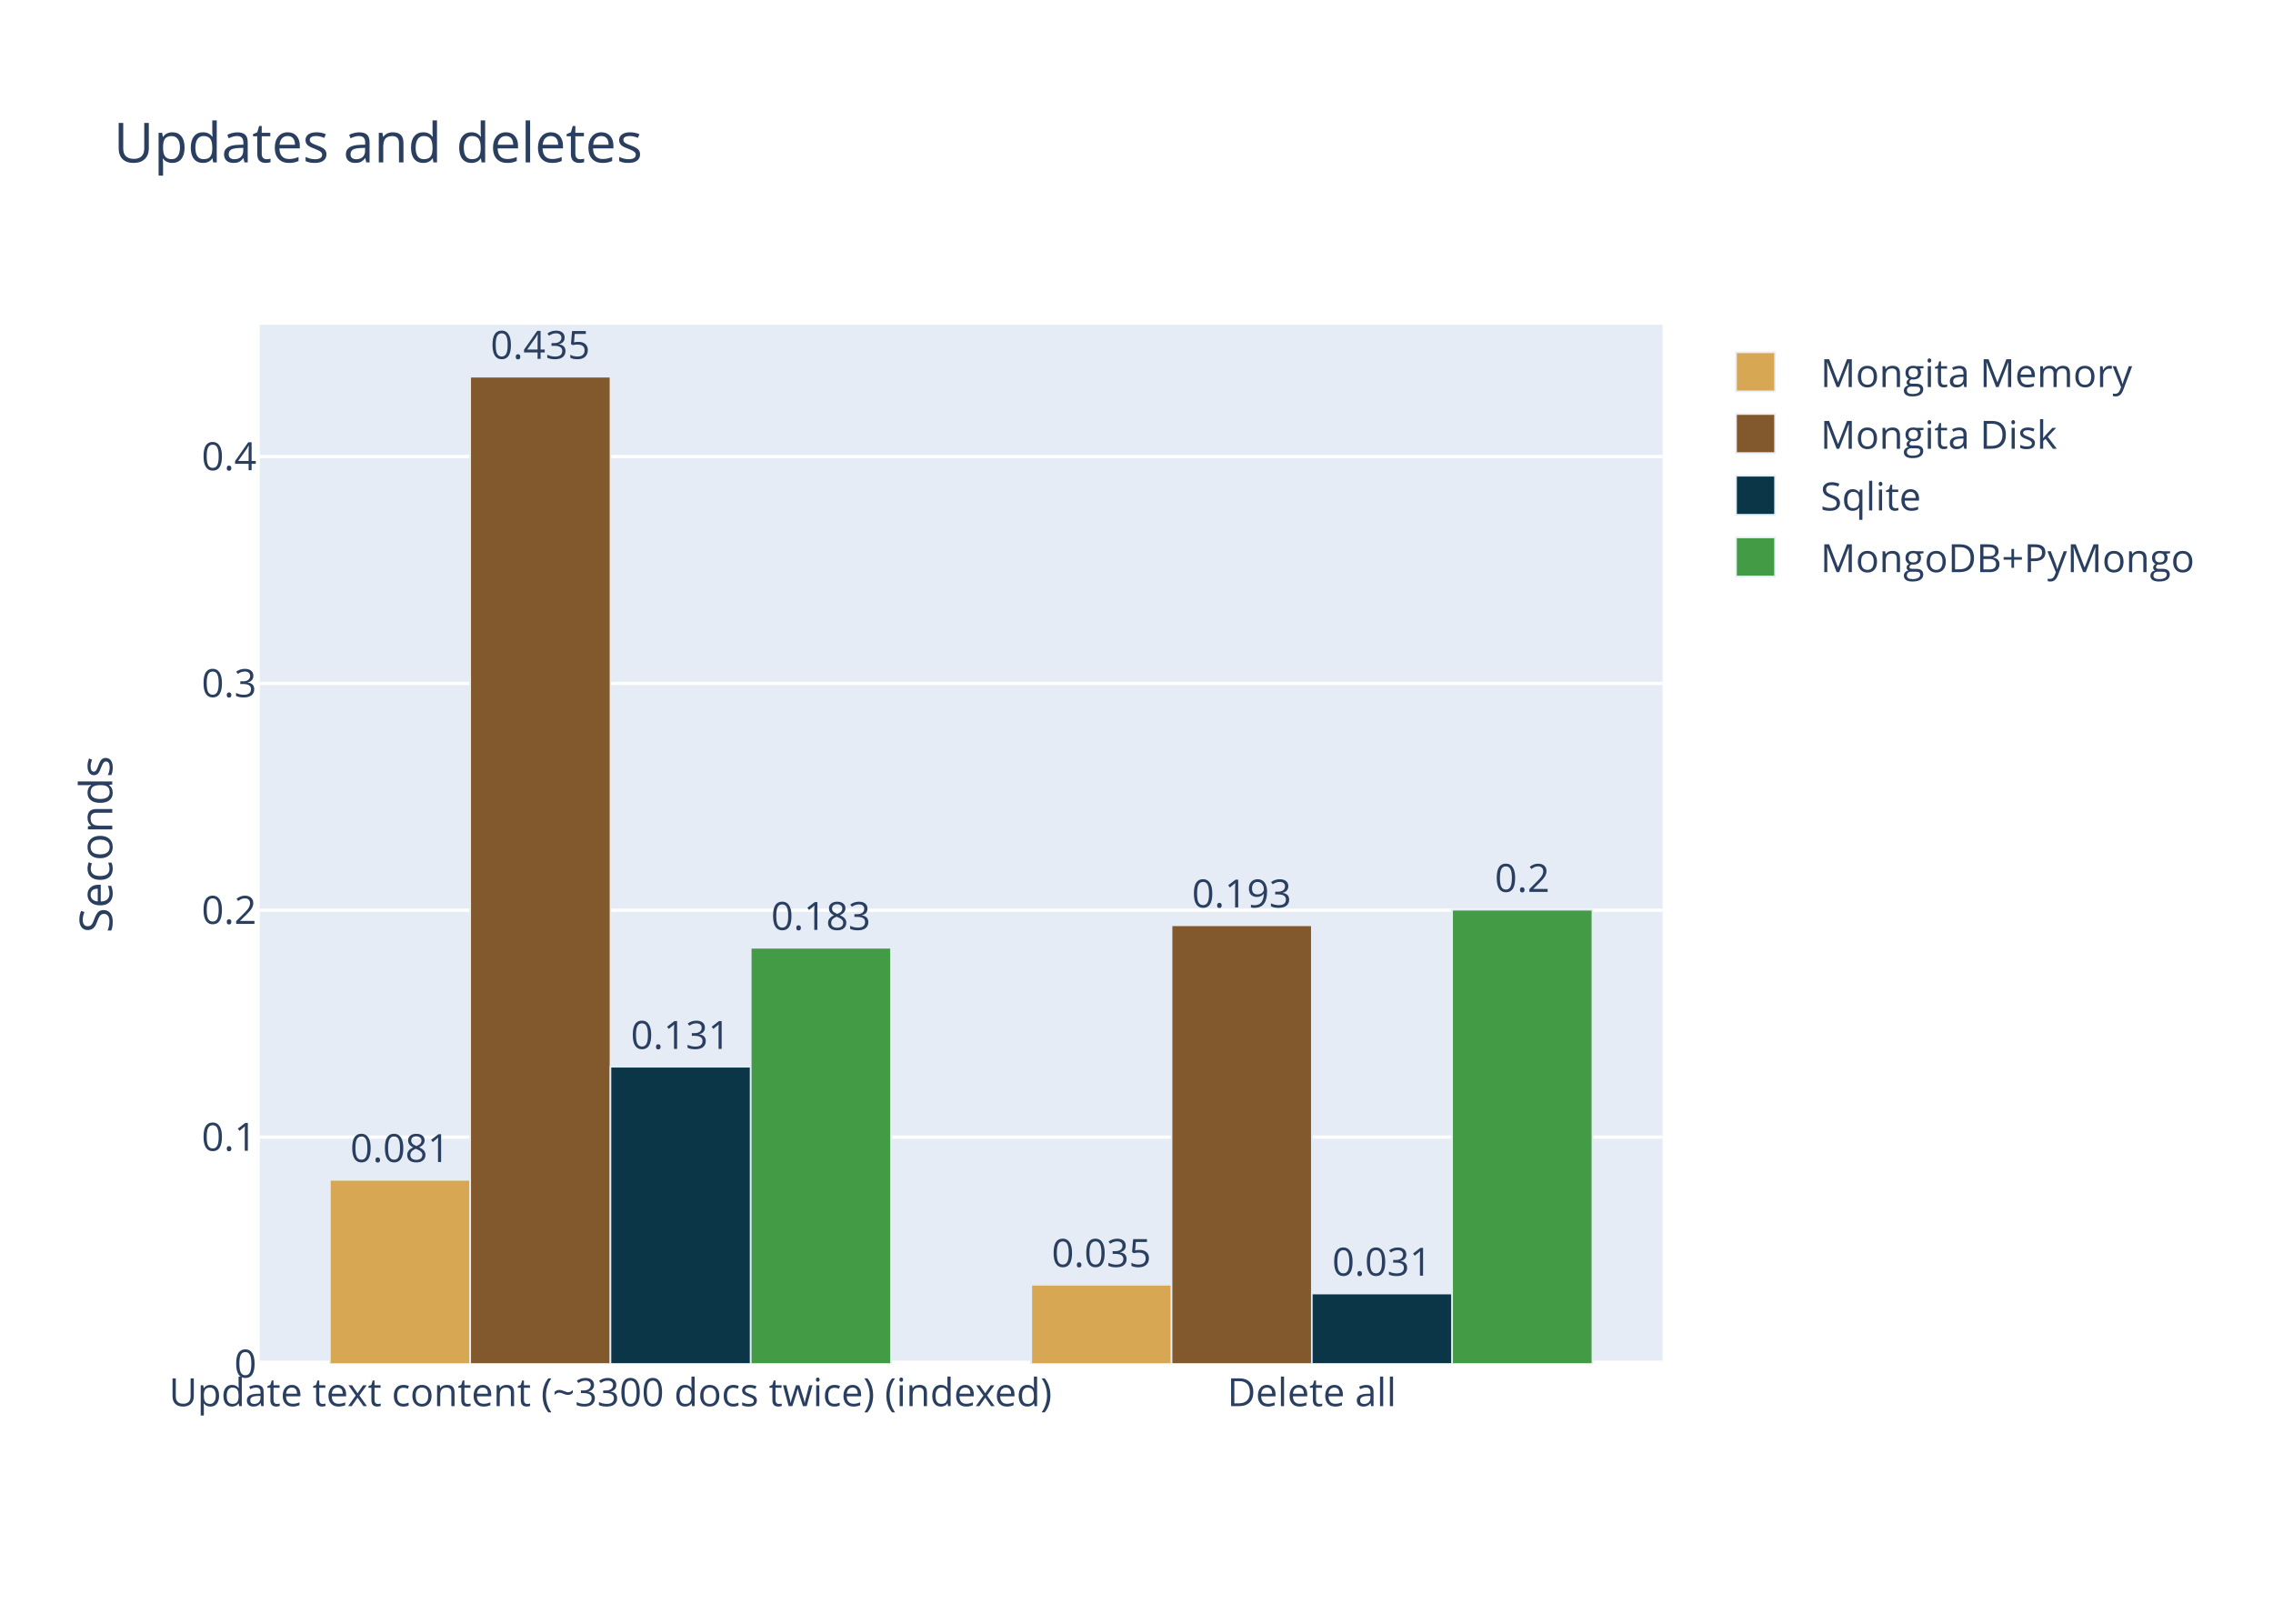
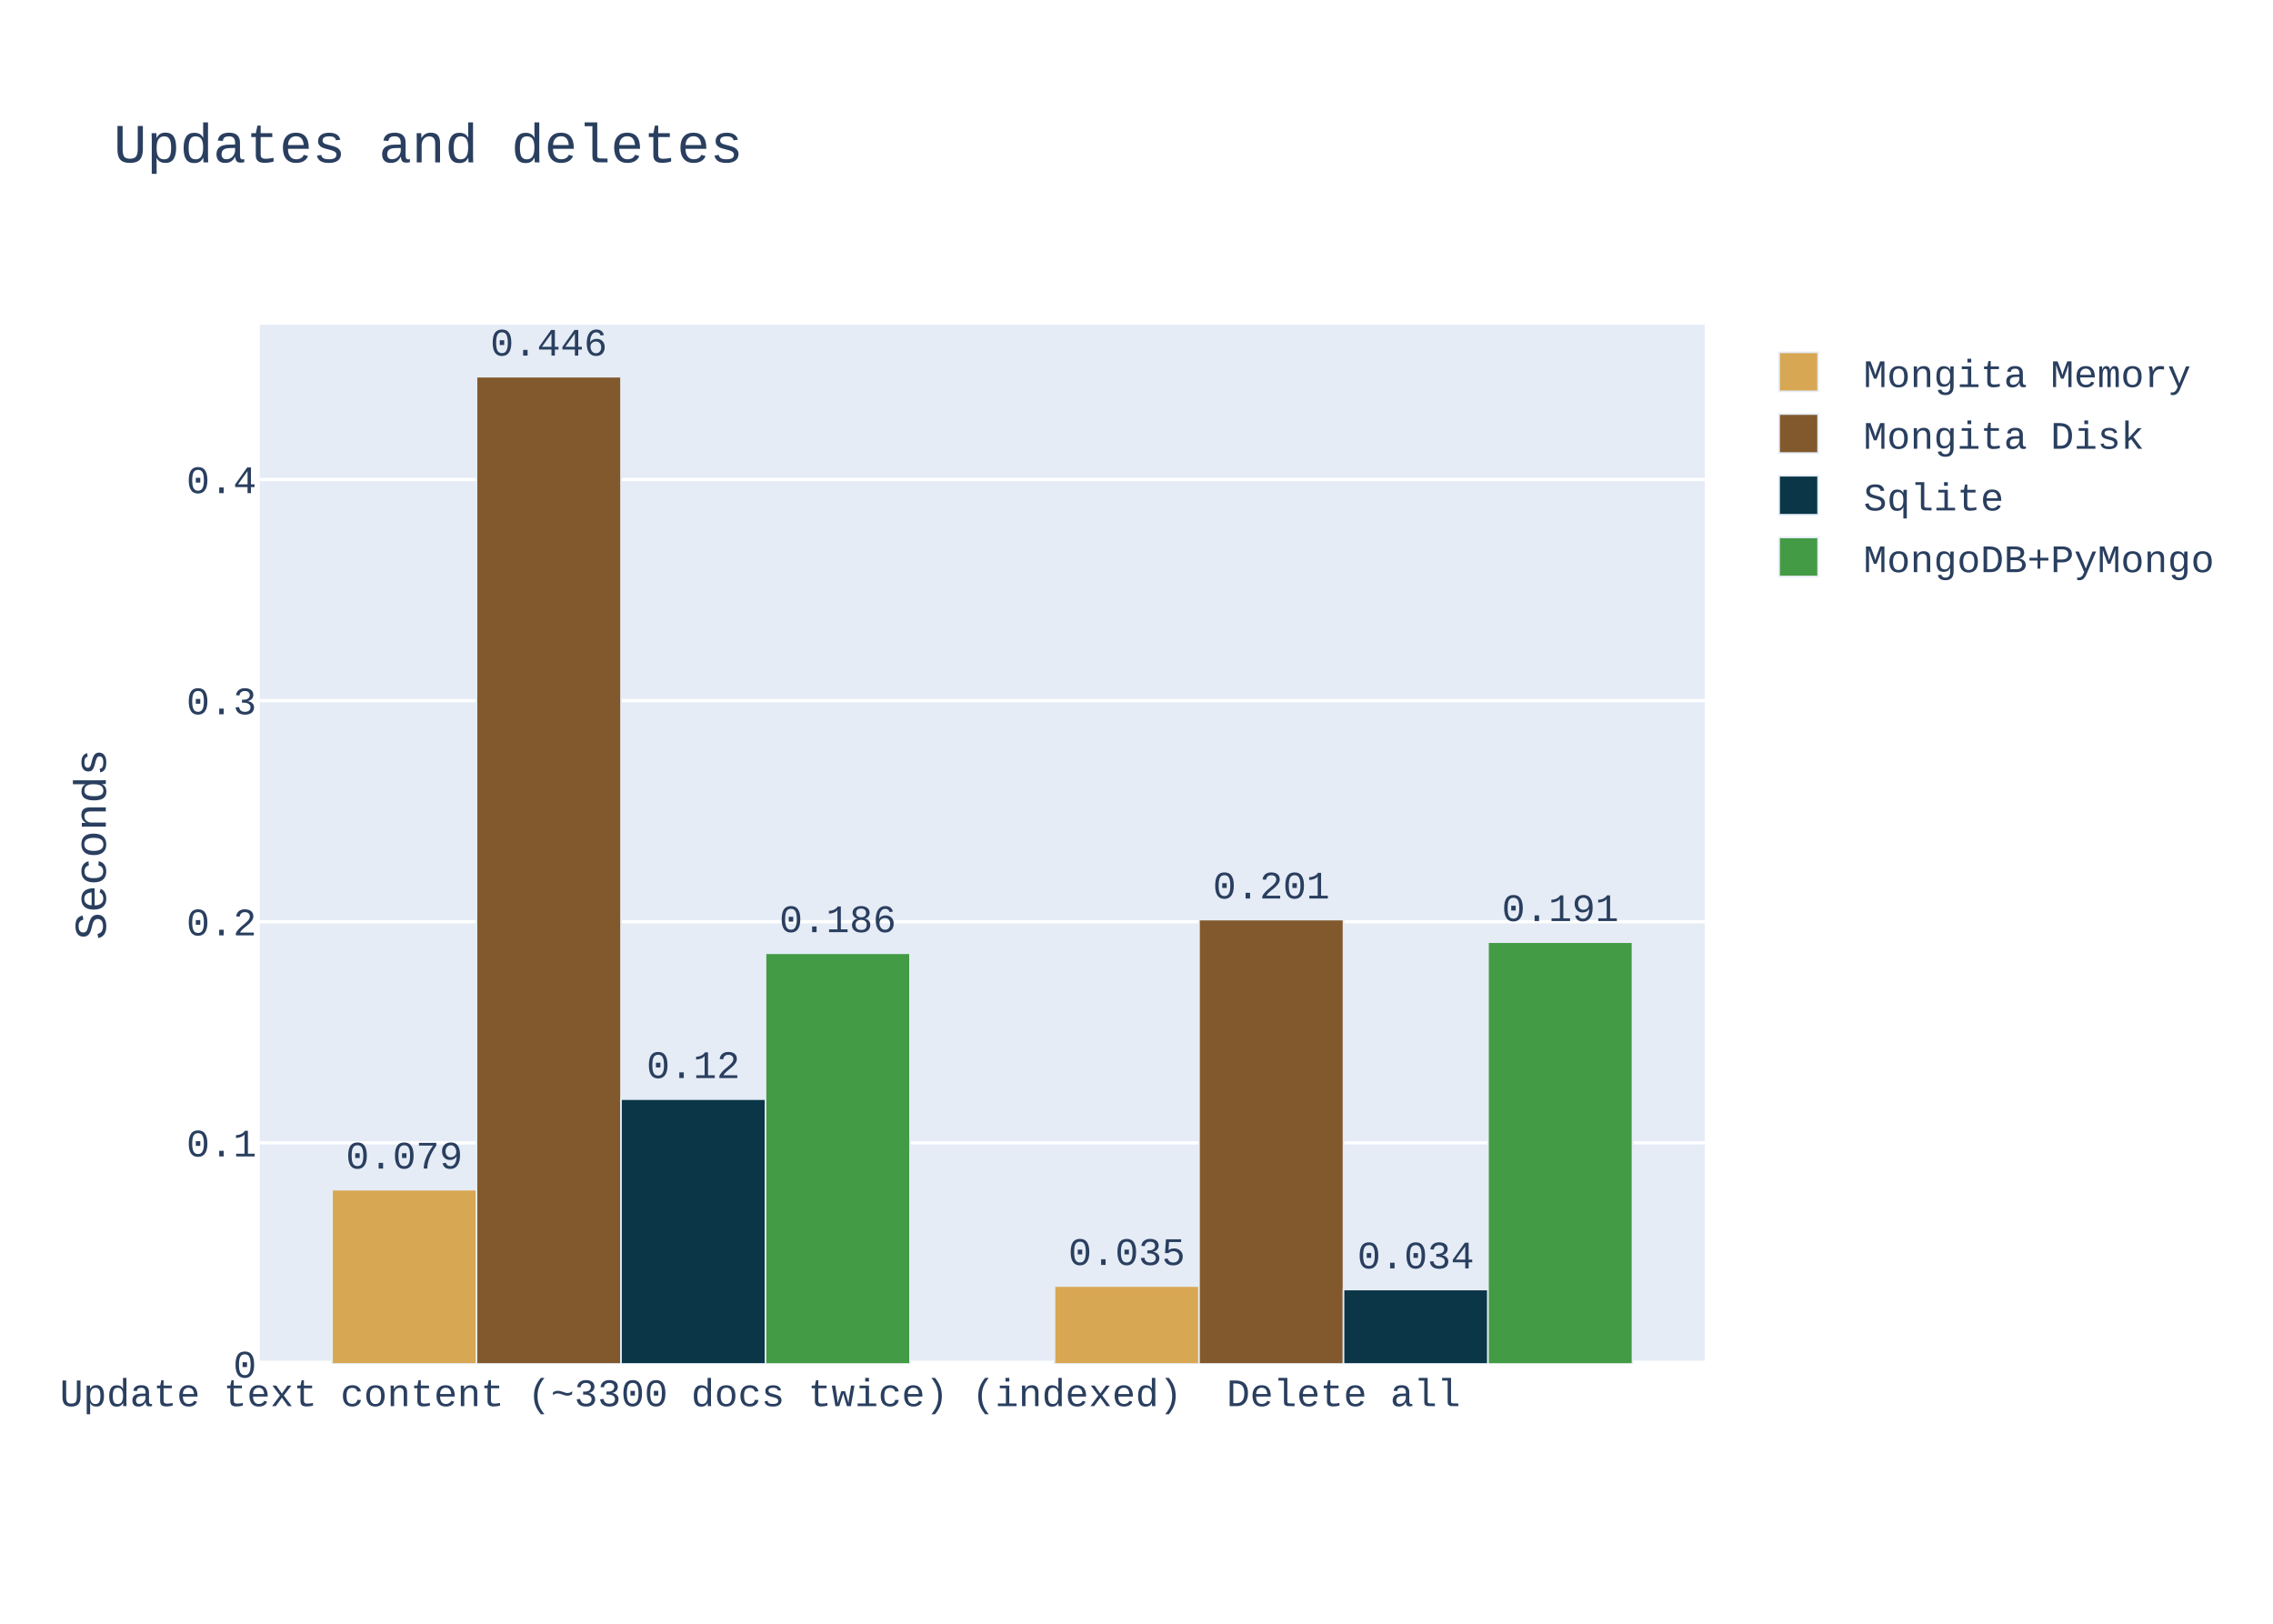
<svg xmlns="http://www.w3.org/2000/svg" class="main-svg" width="700" height="500" style="" viewBox="0 0 700 500">
  <rect x="0" y="0" width="700" height="500" style="fill: rgb(255, 255, 255); fill-opacity: 1;" />
-   <defs id="defs-c4e94e">
+   <defs id="defs-90200f">
    <g class="clips">
-       <clipPath id="clipc4e94exyplot" class="plotclip">
-         <rect width="432" height="320" />
-       </clipPath>
-       <clipPath class="axesclip" id="clipc4e94ex">
-         <rect x="80" y="0" width="432" height="500" />
-       </clipPath>
-       <clipPath class="axesclip" id="clipc4e94ey">
+       <clipPath id="clip90200fxyplot" class="plotclip">
+         <rect width="445" height="320" />
+       </clipPath>
+       <clipPath class="axesclip" id="clip90200fx">
+         <rect x="80" y="0" width="445" height="500" />
+       </clipPath>
+       <clipPath class="axesclip" id="clip90200fy">
        <rect x="0" y="100" width="700" height="320" />
      </clipPath>
-       <clipPath class="axesclip" id="clipc4e94exy">
-         <rect x="80" y="100" width="432" height="320" />
+       <clipPath class="axesclip" id="clip90200fxy">
+         <rect x="80" y="100" width="445" height="320" />
      </clipPath>
    </g>
    <g class="gradients" />
  </defs>
  <g class="bglayer">
-     <rect class="bg" x="80" y="100" width="432" height="320" style="fill: rgb(229, 236, 246); fill-opacity: 1; stroke-width: 0;" />
+     <rect class="bg" x="80" y="100" width="445" height="320" style="fill: rgb(229, 236, 246); fill-opacity: 1; stroke-width: 0;" />
  </g>
  <g class="layer-below">
    <g class="imagelayer" />
    <g class="shapelayer" />
  </g>
  <g class="cartesianlayer">
    <g class="subplot xy">
      <g class="layer-subplot">
        <g class="shapelayer" />
        <g class="imagelayer" />
      </g>
      <g class="gridlayer">
        <g class="x" />
        <g class="y">
-           <path class="ygrid crisp" transform="translate(0,350.15)" d="M80,0h432" style="stroke: rgb(255, 255, 255); stroke-opacity: 1; stroke-width: 1px;" />
-           <path class="ygrid crisp" transform="translate(0,280.29)" d="M80,0h432" style="stroke: rgb(255, 255, 255); stroke-opacity: 1; stroke-width: 1px;" />
-           <path class="ygrid crisp" transform="translate(0,210.44)" d="M80,0h432" style="stroke: rgb(255, 255, 255); stroke-opacity: 1; stroke-width: 1px;" />
-           <path class="ygrid crisp" transform="translate(0,140.59)" d="M80,0h432" style="stroke: rgb(255, 255, 255); stroke-opacity: 1; stroke-width: 1px;" />
+           <path class="ygrid crisp" transform="translate(0,351.91)" d="M80,0h445" style="stroke: rgb(255, 255, 255); stroke-opacity: 1; stroke-width: 1px;" />
+           <path class="ygrid crisp" transform="translate(0,283.83)" d="M80,0h445" style="stroke: rgb(255, 255, 255); stroke-opacity: 1; stroke-width: 1px;" />
+           <path class="ygrid crisp" transform="translate(0,215.74)" d="M80,0h445" style="stroke: rgb(255, 255, 255); stroke-opacity: 1; stroke-width: 1px;" />
+           <path class="ygrid crisp" transform="translate(0,147.65)" d="M80,0h445" style="stroke: rgb(255, 255, 255); stroke-opacity: 1; stroke-width: 1px;" />
        </g>
      </g>
      <g class="zerolinelayer">
-         <path class="yzl zl crisp" transform="translate(0,420)" d="M80,0h432" style="stroke: rgb(255, 255, 255); stroke-opacity: 1; stroke-width: 2px;" />
+         <path class="yzl zl crisp" transform="translate(0,420)" d="M80,0h445" style="stroke: rgb(255, 255, 255); stroke-opacity: 1; stroke-width: 2px;" />
      </g>
      <path class="xlines-below" />
      <path class="ylines-below" />
      <g class="overlines-below" />
      <g class="xaxislayer-below" />
      <g class="yaxislayer-below" />
      <g class="overaxes-below" />
-       <g class="plot" transform="translate(80,100)" clip-path="url('#clipc4e94exyplot')">
+       <g class="plot" transform="translate(80,100)" clip-path="url('#clip90200fxyplot')">
        <g class="barlayer mlayer">
          <g class="trace bars" style="opacity: 1;">
            <g class="points">
              <g class="point">
-                 <path d="M21.6,320V263.32H64.8V320Z" style="vector-effect: non-scaling-stroke; opacity: 1; stroke-width: 0.5px; fill: rgb(216, 167, 83); fill-opacity: 1; stroke: rgb(229, 236, 246); stroke-opacity: 1;" />
-                 <text class="bartext bartext-outside" text-anchor="middle" data-notex="1" x="0" y="0" style="font-family: 'Open Sans', verdana, arial, sans-serif; font-size: 12px; fill: rgb(42, 63, 95); fill-opacity: 1; white-space: pre;" transform="translate(43.2,257.82)">0.081</text>
-               </g>
-               <g class="point">
-                 <path d="M237.6,320V295.62H280.8V320Z" style="vector-effect: non-scaling-stroke; opacity: 1; stroke-width: 0.5px; fill: rgb(216, 167, 83); fill-opacity: 1; stroke: rgb(229, 236, 246); stroke-opacity: 1;" />
-                 <text class="bartext bartext-outside" text-anchor="middle" data-notex="1" x="0" y="0" style="font-family: 'Open Sans', verdana, arial, sans-serif; font-size: 12px; fill: rgb(42, 63, 95); fill-opacity: 1; white-space: pre;" transform="translate(259.2,290.12)">0.035</text>
-               </g>
-             </g>
-           </g>
-           <g class="trace bars" style="opacity: 1;">
-             <g class="points">
-               <g class="point">
-                 <path d="M64.8,320V16H108V320Z" style="vector-effect: non-scaling-stroke; opacity: 1; stroke-width: 0.5px; fill: rgb(130, 89, 44); fill-opacity: 1; stroke: rgb(229, 236, 246); stroke-opacity: 1;" />
-                 <text class="bartext bartext-outside" text-anchor="middle" data-notex="1" x="0" y="0" style="font-family: 'Open Sans', verdana, arial, sans-serif; font-size: 12px; fill: rgb(42, 63, 95); fill-opacity: 1; white-space: pre;" transform="translate(86.4,10.5)">0.435</text>
-               </g>
-               <g class="point">
-                 <path d="M280.8,320V184.93H324V320Z" style="vector-effect: non-scaling-stroke; opacity: 1; stroke-width: 0.5px; fill: rgb(130, 89, 44); fill-opacity: 1; stroke: rgb(229, 236, 246); stroke-opacity: 1;" />
-                 <text class="bartext bartext-outside" text-anchor="middle" data-notex="1" x="0" y="0" style="font-family: 'Open Sans', verdana, arial, sans-serif; font-size: 12px; fill: rgb(42, 63, 95); fill-opacity: 1; white-space: pre;" transform="translate(302.4,179.43)">0.193</text>
-               </g>
-             </g>
-           </g>
-           <g class="trace bars" style="opacity: 1;">
-             <g class="points">
-               <g class="point">
-                 <path d="M108,320V228.48H151.2V320Z" style="vector-effect: non-scaling-stroke; opacity: 1; stroke-width: 0.5px; fill: rgb(11, 54, 71); fill-opacity: 1; stroke: rgb(229, 236, 246); stroke-opacity: 1;" />
-                 <text class="bartext bartext-outside" text-anchor="middle" data-notex="1" x="0" y="0" style="font-family: 'Open Sans', verdana, arial, sans-serif; font-size: 12px; fill: rgb(42, 63, 95); fill-opacity: 1; white-space: pre;" transform="translate(129.6,222.98)">0.131</text>
-               </g>
-               <g class="point">
-                 <path d="M324,320V298.32H367.2V320Z" style="vector-effect: non-scaling-stroke; opacity: 1; stroke-width: 0.5px; fill: rgb(11, 54, 71); fill-opacity: 1; stroke: rgb(229, 236, 246); stroke-opacity: 1;" />
-                 <text class="bartext bartext-outside" text-anchor="middle" data-notex="1" x="0" y="0" style="font-family: 'Open Sans', verdana, arial, sans-serif; font-size: 12px; fill: rgb(42, 63, 95); fill-opacity: 1; white-space: pre;" transform="translate(345.6,292.82)">0.031</text>
-               </g>
-             </g>
-           </g>
-           <g class="trace bars" style="opacity: 1;">
-             <g class="points">
-               <g class="point">
-                 <path d="M151.2,320V191.85H194.4V320Z" style="vector-effect: non-scaling-stroke; opacity: 1; stroke-width: 0.5px; fill: rgb(68, 155, 69); fill-opacity: 1; stroke: rgb(229, 236, 246); stroke-opacity: 1;" />
-                 <text class="bartext bartext-outside" text-anchor="middle" data-notex="1" x="0" y="0" style="font-family: 'Open Sans', verdana, arial, sans-serif; font-size: 12px; fill: rgb(42, 63, 95); fill-opacity: 1; white-space: pre;" transform="translate(172.8,186.35)">0.183</text>
-               </g>
-               <g class="point">
-                 <path d="M367.2,320V180.14H410.4V320Z" style="vector-effect: non-scaling-stroke; opacity: 1; stroke-width: 0.5px; fill: rgb(68, 155, 69); fill-opacity: 1; stroke: rgb(229, 236, 246); stroke-opacity: 1;" />
-                 <text class="bartext bartext-outside" text-anchor="middle" data-notex="1" x="0" y="0" style="font-family: 'Open Sans', verdana, arial, sans-serif; font-size: 12px; fill: rgb(42, 63, 95); fill-opacity: 1; white-space: pre;" transform="translate(388.8,174.64)">0.2</text>
+                 <path d="M22.25,320V266.33H66.75V320Z" style="vector-effect: non-scaling-stroke; opacity: 1; stroke-width: 0.5px; fill: rgb(216, 167, 83); fill-opacity: 1; stroke: rgb(229, 236, 246); stroke-opacity: 1;" />
+                 <text class="bartext bartext-outside" text-anchor="middle" data-notex="1" x="0" y="0" style="font-family: 'Courier New'; font-size: 12px; fill: rgb(42, 63, 95); fill-opacity: 1; white-space: pre;" transform="translate(44.5,259.83)">0.079</text>
+               </g>
+               <g class="point">
+                 <path d="M244.75,320V296.02H289.25V320Z" style="vector-effect: non-scaling-stroke; opacity: 1; stroke-width: 0.5px; fill: rgb(216, 167, 83); fill-opacity: 1; stroke: rgb(229, 236, 246); stroke-opacity: 1;" />
+                 <text class="bartext bartext-outside" text-anchor="middle" data-notex="1" x="0" y="0" style="font-family: 'Courier New'; font-size: 12px; fill: rgb(42, 63, 95); fill-opacity: 1; white-space: pre;" transform="translate(267,289.52)">0.035</text>
+               </g>
+             </g>
+           </g>
+           <g class="trace bars" style="opacity: 1;">
+             <g class="points">
+               <g class="point">
+                 <path d="M66.75,320V16H111.25V320Z" style="vector-effect: non-scaling-stroke; opacity: 1; stroke-width: 0.5px; fill: rgb(130, 89, 44); fill-opacity: 1; stroke: rgb(229, 236, 246); stroke-opacity: 1;" />
+                 <text class="bartext bartext-outside" text-anchor="middle" data-notex="1" x="0" y="0" style="font-family: 'Courier New'; font-size: 12px; fill: rgb(42, 63, 95); fill-opacity: 1; white-space: pre;" transform="translate(89,9.5)">0.446</text>
+               </g>
+               <g class="point">
+                 <path d="M289.25,320V183.17H333.75V320Z" style="vector-effect: non-scaling-stroke; opacity: 1; stroke-width: 0.5px; fill: rgb(130, 89, 44); fill-opacity: 1; stroke: rgb(229, 236, 246); stroke-opacity: 1;" />
+                 <text class="bartext bartext-outside" text-anchor="middle" data-notex="1" x="0" y="0" style="font-family: 'Courier New'; font-size: 12px; fill: rgb(42, 63, 95); fill-opacity: 1; white-space: pre;" transform="translate(311.5,176.67)">0.201</text>
+               </g>
+             </g>
+           </g>
+           <g class="trace bars" style="opacity: 1;">
+             <g class="points">
+               <g class="point">
+                 <path d="M111.25,320V238.46H155.75V320Z" style="vector-effect: non-scaling-stroke; opacity: 1; stroke-width: 0.5px; fill: rgb(11, 54, 71); fill-opacity: 1; stroke: rgb(229, 236, 246); stroke-opacity: 1;" />
+                 <text class="bartext bartext-outside" text-anchor="middle" data-notex="1" x="0" y="0" style="font-family: 'Courier New'; font-size: 12px; fill: rgb(42, 63, 95); fill-opacity: 1; white-space: pre;" transform="translate(133.5,231.96)">0.12</text>
+               </g>
+               <g class="point">
+                 <path d="M333.75,320V297.08H378.25V320Z" style="vector-effect: non-scaling-stroke; opacity: 1; stroke-width: 0.5px; fill: rgb(11, 54, 71); fill-opacity: 1; stroke: rgb(229, 236, 246); stroke-opacity: 1;" />
+                 <text class="bartext bartext-outside" text-anchor="middle" data-notex="1" x="0" y="0" style="font-family: 'Courier New'; font-size: 12px; fill: rgb(42, 63, 95); fill-opacity: 1; white-space: pre;" transform="translate(356,290.58)">0.034</text>
+               </g>
+             </g>
+           </g>
+           <g class="trace bars" style="opacity: 1;">
+             <g class="points">
+               <g class="point">
+                 <path d="M155.75,320V193.53H200.25V320Z" style="vector-effect: non-scaling-stroke; opacity: 1; stroke-width: 0.5px; fill: rgb(68, 155, 69); fill-opacity: 1; stroke: rgb(229, 236, 246); stroke-opacity: 1;" />
+                 <text class="bartext bartext-outside" text-anchor="middle" data-notex="1" x="0" y="0" style="font-family: 'Courier New'; font-size: 12px; fill: rgb(42, 63, 95); fill-opacity: 1; white-space: pre;" transform="translate(178,187.03)">0.186</text>
+               </g>
+               <g class="point">
+                 <path d="M378.25,320V190.12H422.75V320Z" style="vector-effect: non-scaling-stroke; opacity: 1; stroke-width: 0.5px; fill: rgb(68, 155, 69); fill-opacity: 1; stroke: rgb(229, 236, 246); stroke-opacity: 1;" />
+                 <text class="bartext bartext-outside" text-anchor="middle" data-notex="1" x="0" y="0" style="font-family: 'Courier New'; font-size: 12px; fill: rgb(42, 63, 95); fill-opacity: 1; white-space: pre;" transform="translate(400.5,183.62)">0.191</text>
              </g>
            </g>
          </g>
        </g>
      </g>
      <g class="overplot" />
      <path class="xlines-above crisp" d="M0,0" style="fill: none;" />
      <path class="ylines-above crisp" d="M0,0" style="fill: none;" />
      <g class="overlines-above" />
      <g class="xaxislayer-above">
        <g class="xtick">
-           <text text-anchor="middle" x="0" y="433" transform="translate(188,0)" style="font-family: 'Open Sans', verdana, arial, sans-serif; font-size: 12px; fill: rgb(42, 63, 95); fill-opacity: 1; white-space: pre;">Update text content (~3300 docs twice) (indexed)</text>
+           <text text-anchor="middle" x="0" y="433" transform="translate(191.25,0)" style="font-family: 'Courier New'; font-size: 12px; fill: rgb(42, 63, 95); fill-opacity: 1; white-space: pre;">Update text content (~3300 docs twice) (indexed)</text>
        </g>
        <g class="xtick">
-           <text text-anchor="middle" x="0" y="433" transform="translate(404,0)" style="font-family: 'Open Sans', verdana, arial, sans-serif; font-size: 12px; fill: rgb(42, 63, 95); fill-opacity: 1; white-space: pre;">Delete all</text>
+           <text text-anchor="middle" x="0" y="433" transform="translate(413.75,0)" style="font-family: 'Courier New'; font-size: 12px; fill: rgb(42, 63, 95); fill-opacity: 1; white-space: pre;">Delete all</text>
        </g>
      </g>
      <g class="yaxislayer-above">
        <g class="ytick">
-           <text text-anchor="end" x="79" y="4.2" transform="translate(0,420)" style="font-family: 'Open Sans', verdana, arial, sans-serif; font-size: 12px; fill: rgb(42, 63, 95); fill-opacity: 1; white-space: pre;">0</text>
-         </g>
-         <g class="ytick">
-           <text text-anchor="end" x="79" y="4.2" transform="translate(0,350.15)" style="font-family: 'Open Sans', verdana, arial, sans-serif; font-size: 12px; fill: rgb(42, 63, 95); fill-opacity: 1; white-space: pre;">0.1</text>
-         </g>
-         <g class="ytick">
-           <text text-anchor="end" x="79" y="4.2" transform="translate(0,280.29)" style="font-family: 'Open Sans', verdana, arial, sans-serif; font-size: 12px; fill: rgb(42, 63, 95); fill-opacity: 1; white-space: pre;">0.2</text>
-         </g>
-         <g class="ytick">
-           <text text-anchor="end" x="79" y="4.2" transform="translate(0,210.44)" style="font-family: 'Open Sans', verdana, arial, sans-serif; font-size: 12px; fill: rgb(42, 63, 95); fill-opacity: 1; white-space: pre;">0.3</text>
-         </g>
-         <g class="ytick">
-           <text text-anchor="end" x="79" y="4.2" transform="translate(0,140.59)" style="font-family: 'Open Sans', verdana, arial, sans-serif; font-size: 12px; fill: rgb(42, 63, 95); fill-opacity: 1; white-space: pre;">0.4</text>
+           <text text-anchor="end" x="79" y="4.2" transform="translate(0,420)" style="font-family: 'Courier New'; font-size: 12px; fill: rgb(42, 63, 95); fill-opacity: 1; white-space: pre;">0</text>
+         </g>
+         <g class="ytick">
+           <text text-anchor="end" x="79" y="4.2" transform="translate(0,351.91)" style="font-family: 'Courier New'; font-size: 12px; fill: rgb(42, 63, 95); fill-opacity: 1; white-space: pre;">0.1</text>
+         </g>
+         <g class="ytick">
+           <text text-anchor="end" x="79" y="4.2" transform="translate(0,283.83)" style="font-family: 'Courier New'; font-size: 12px; fill: rgb(42, 63, 95); fill-opacity: 1; white-space: pre;">0.2</text>
+         </g>
+         <g class="ytick">
+           <text text-anchor="end" x="79" y="4.2" transform="translate(0,215.74)" style="font-family: 'Courier New'; font-size: 12px; fill: rgb(42, 63, 95); fill-opacity: 1; white-space: pre;">0.3</text>
+         </g>
+         <g class="ytick">
+           <text text-anchor="end" x="79" y="4.2" transform="translate(0,147.65)" style="font-family: 'Courier New'; font-size: 12px; fill: rgb(42, 63, 95); fill-opacity: 1; white-space: pre;">0.4</text>
        </g>
      </g>
      <g class="overaxes-above" />
    </g>
  </g>
  <g class="polarlayer" />
  <g class="ternarylayer" />
  <g class="geolayer" />
  <g class="funnelarealayer" />
  <g class="pielayer" />
  <g class="treemaplayer" />
  <g class="sunburstlayer" />
  <g class="glimages" />
-   <defs id="topdefs-c4e94e">
+   <defs id="topdefs-90200f">
    <g class="clips" />
-     <clipPath id="legendc4e94e">
-       <rect width="167" height="86" x="0" y="0" />
+     <clipPath id="legend90200f">
+       <rect width="154" height="86" x="0" y="0" />
    </clipPath>
  </defs>
  <g class="layer-above">
    <g class="imagelayer" />
    <g class="shapelayer" />
  </g>
  <g class="infolayer">
-     <g class="legend" pointer-events="all" transform="translate(520.64,100)">
-       <rect class="bg" shape-rendering="crispEdges" width="167" height="86" x="0" y="0" style="stroke: rgb(68, 68, 68); stroke-opacity: 1; fill: rgb(255, 255, 255); fill-opacity: 1; stroke-width: 0px;" />
-       <g class="scrollbox" transform="" clip-path="url('#legendc4e94e')">
+     <g class="legend" pointer-events="all" transform="translate(533.9,100)">
+       <rect class="bg" shape-rendering="crispEdges" width="154" height="86" x="0" y="0" style="stroke: rgb(68, 68, 68); stroke-opacity: 1; fill: rgb(255, 255, 255); fill-opacity: 1; stroke-width: 0px;" />
+       <g class="scrollbox" transform="" clip-path="url('#legend90200f')">
        <g class="groups">
          <g class="traces" transform="translate(0,14.5)" style="opacity: 1;">
-             <text class="legendtext" text-anchor="start" x="40" y="4.68" style="font-family: 'Open Sans', verdana, arial, sans-serif; font-size: 12px; fill: rgb(42, 63, 95); fill-opacity: 1; white-space: pre;">Mongita Memory</text>
+             <text class="legendtext" text-anchor="start" x="40" y="4.68" style="font-family: 'Courier New'; font-size: 12px; fill: rgb(42, 63, 95); fill-opacity: 1; white-space: pre;">Mongita Memory</text>
            <g class="layers" style="opacity: 1;">
              <g class="legendfill" />
              <g class="legendlines" />
              <g class="legendsymbols">
                <g class="legendpoints">
                  <path class="legendundefined" d="M6,6H-6V-6H6Z" transform="translate(20,0)" style="stroke-width: 0.5px; fill: rgb(216, 167, 83); fill-opacity: 1; stroke: rgb(229, 236, 246); stroke-opacity: 1;" />
                </g>
              </g>
            </g>
-             <rect class="legendtoggle" x="0" y="-9.5" width="161.141" height="19" style="fill: rgb(0, 0, 0); fill-opacity: 0;" />
+             <rect class="legendtoggle" x="0" y="-9.5" width="148.031" height="19" style="fill: rgb(0, 0, 0); fill-opacity: 0;" />
          </g>
          <g class="traces" transform="translate(0,33.5)" style="opacity: 1;">
-             <text class="legendtext" text-anchor="start" x="40" y="4.68" style="font-family: 'Open Sans', verdana, arial, sans-serif; font-size: 12px; fill: rgb(42, 63, 95); fill-opacity: 1; white-space: pre;">Mongita Disk</text>
+             <text class="legendtext" text-anchor="start" x="40" y="4.68" style="font-family: 'Courier New'; font-size: 12px; fill: rgb(42, 63, 95); fill-opacity: 1; white-space: pre;">Mongita Disk</text>
            <g class="layers" style="opacity: 1;">
              <g class="legendfill" />
              <g class="legendlines" />
              <g class="legendsymbols">
                <g class="legendpoints">
                  <path class="legendundefined" d="M6,6H-6V-6H6Z" transform="translate(20,0)" style="stroke-width: 0.5px; fill: rgb(130, 89, 44); fill-opacity: 1; stroke: rgb(229, 236, 246); stroke-opacity: 1;" />
                </g>
              </g>
            </g>
-             <rect class="legendtoggle" x="0" y="-9.5" width="161.141" height="19" style="fill: rgb(0, 0, 0); fill-opacity: 0;" />
+             <rect class="legendtoggle" x="0" y="-9.5" width="148.031" height="19" style="fill: rgb(0, 0, 0); fill-opacity: 0;" />
          </g>
          <g class="traces" transform="translate(0,52.5)" style="opacity: 1;">
-             <text class="legendtext" text-anchor="start" x="40" y="4.68" style="font-family: 'Open Sans', verdana, arial, sans-serif; font-size: 12px; fill: rgb(42, 63, 95); fill-opacity: 1; white-space: pre;">Sqlite</text>
+             <text class="legendtext" text-anchor="start" x="40" y="4.68" style="font-family: 'Courier New'; font-size: 12px; fill: rgb(42, 63, 95); fill-opacity: 1; white-space: pre;">Sqlite</text>
            <g class="layers" style="opacity: 1;">
              <g class="legendfill" />
              <g class="legendlines" />
              <g class="legendsymbols">
                <g class="legendpoints">
                  <path class="legendundefined" d="M6,6H-6V-6H6Z" transform="translate(20,0)" style="stroke-width: 0.5px; fill: rgb(11, 54, 71); fill-opacity: 1; stroke: rgb(229, 236, 246); stroke-opacity: 1;" />
                </g>
              </g>
            </g>
-             <rect class="legendtoggle" x="0" y="-9.5" width="161.141" height="19" style="fill: rgb(0, 0, 0); fill-opacity: 0;" />
+             <rect class="legendtoggle" x="0" y="-9.5" width="148.031" height="19" style="fill: rgb(0, 0, 0); fill-opacity: 0;" />
          </g>
          <g class="traces" transform="translate(0,71.5)" style="opacity: 1;">
-             <text class="legendtext" text-anchor="start" x="40" y="4.68" style="font-family: 'Open Sans', verdana, arial, sans-serif; font-size: 12px; fill: rgb(42, 63, 95); fill-opacity: 1; white-space: pre;">MongoDB+PyMongo</text>
+             <text class="legendtext" text-anchor="start" x="40" y="4.68" style="font-family: 'Courier New'; font-size: 12px; fill: rgb(42, 63, 95); fill-opacity: 1; white-space: pre;">MongoDB+PyMongo</text>
            <g class="layers" style="opacity: 1;">
              <g class="legendfill" />
              <g class="legendlines" />
              <g class="legendsymbols">
                <g class="legendpoints">
                  <path class="legendundefined" d="M6,6H-6V-6H6Z" transform="translate(20,0)" style="stroke-width: 0.5px; fill: rgb(68, 155, 69); fill-opacity: 1; stroke: rgb(229, 236, 246); stroke-opacity: 1;" />
                </g>
              </g>
            </g>
-             <rect class="legendtoggle" x="0" y="-9.5" width="161.141" height="19" style="fill: rgb(0, 0, 0); fill-opacity: 0;" />
+             <rect class="legendtoggle" x="0" y="-9.5" width="148.031" height="19" style="fill: rgb(0, 0, 0); fill-opacity: 0;" />
          </g>
        </g>
      </g>
      <rect class="scrollbar" rx="20" ry="3" width="0" height="0" x="0" y="0" style="fill: rgb(128, 139, 164); fill-opacity: 1;" />
    </g>
    <g class="g-gtitle">
-       <text class="gtitle" x="35" y="50" text-anchor="start" dy="0em" style="font-family: 'Open Sans', verdana, arial, sans-serif; font-size: 17px; fill: rgb(42, 63, 95); opacity: 1; font-weight: normal; white-space: pre;">Updates and deletes</text>
+       <text class="gtitle" x="35" y="50" text-anchor="start" dy="0em" style="font-family: 'Courier New'; font-size: 17px; fill: rgb(42, 63, 95); opacity: 1; font-weight: normal; white-space: pre;">Updates and deletes</text>
    </g>
    <g class="g-xtitle" />
    <g class="g-ytitle">
-       <text class="ytitle" transform="rotate(-90,34.575,260)" x="34.575" y="260" text-anchor="middle" style="font-family: 'Open Sans', verdana, arial, sans-serif; font-size: 14px; fill: rgb(42, 63, 95); opacity: 1; font-weight: normal; white-space: pre;">Seconds</text>
+       <text class="ytitle" transform="rotate(-90,32.59063,260)" x="32.591" y="260" text-anchor="middle" style="font-family: 'Courier New'; font-size: 14px; fill: rgb(42, 63, 95); opacity: 1; font-weight: normal; white-space: pre;">Seconds</text>
    </g>
  </g>
</svg>
